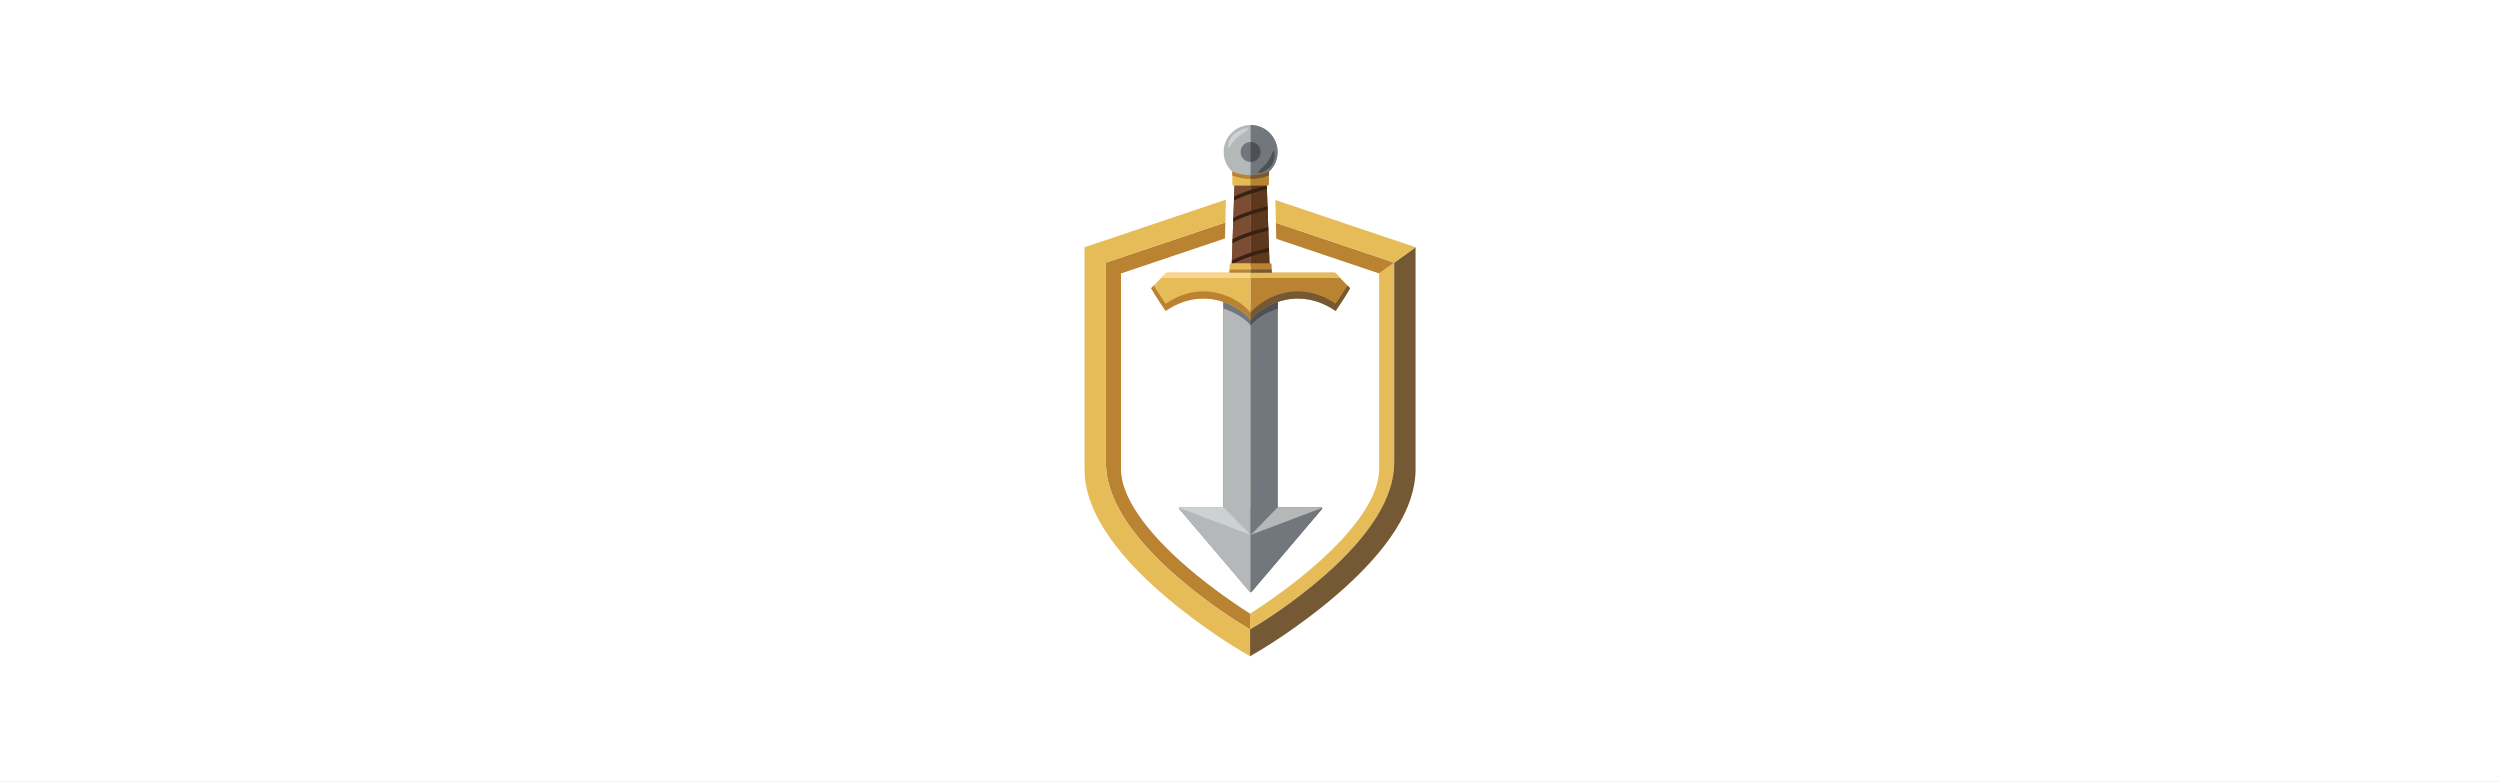
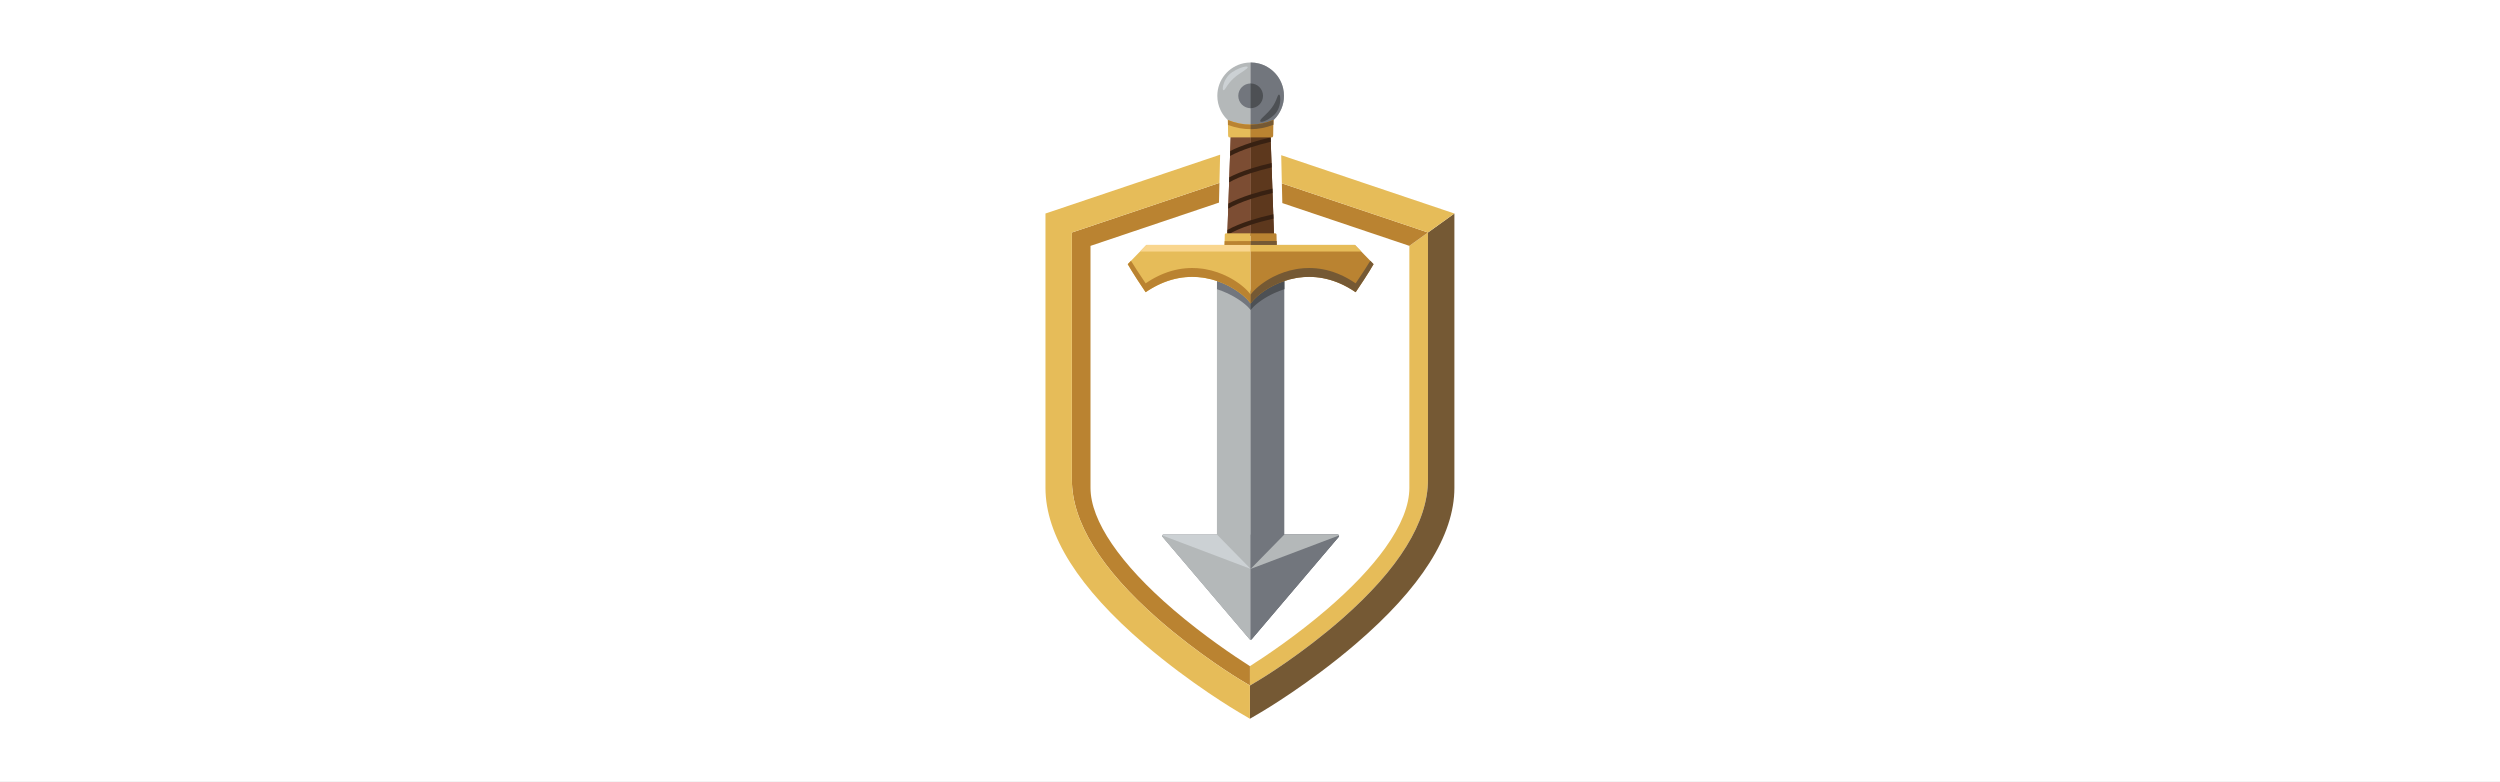
<svg xmlns="http://www.w3.org/2000/svg" width="1600" height="500" viewBox="0 0 1600 500">
  <rect width="1600" height="500" fill="#ffffff" />
-   <svg x="694.1" y="80.0" width="211.865" height="340" viewBox="0 0 559 897.08">
+   <svg x="669.1" y="40.0" width="261.716" height="420" viewBox="0 0 559 897.08">
    <defs>
      <style>
      .cls-1 {
        fill: #382112;
      }

      .cls-2 {
        fill: #b4b8b9;
      }

      .cls-3 {
        fill: #f9d68f;
      }

      .cls-4 {
        fill: #7c4d33;
      }

      .cls-5 {
        fill: #4d5054;
      }

      .cls-6 {
        fill: #72767d;
      }

      .cls-7 {
        fill: #ccd1d4;
      }

      .cls-8 {
        fill: #e6bc59;
      }

      .cls-9 {
        fill: #ba8331;
      }

      .cls-10 {
        fill: #5d381d;
      }

      .cls-11 {
        fill: #755934;
      }
    </style>
    </defs>
    <g id="Ebene_2-2" data-name="Ebene 2">
      <g>
        <g>
          <path class="cls-8" d="M522.87,232.39l-25.44,18.27v330.82c0,23.89-11.06,51.47-32.86,81.97-19.08,26.68-46.03,55.03-80.09,84.26-41.26,35.41-83.09,63.51-104.99,77.47v26.52h.01l13.57-8.16c2.3-1.38,56.84-34.36,112.16-82.89,78.08-68.5,117.66-132.58,117.66-190.5V232.39h-.01Z" />
          <path class="cls-11" d="M522.89,232.39v337.75c0,57.92-39.59,122.01-117.66,190.5-55.32,48.52-109.85,81.51-112.16,82.89l-13.57,8.16h-.01v45.38s15.6-9.16,15.6-9.16c2.63-1.54,65.27-38.51,128.79-92.9,89.66-76.77,135.12-148.62,135.12-213.54V206.43l-36.11,25.96ZM265.93,843.53l13.56,8.16h0s-13.56-8.16-13.56-8.16Z" />
          <path class="cls-9" d="M61.56,581.48V250.66l175.64-59.15.63-26.95L36.11,232.39v337.75c0,57.92,39.59,122.01,117.66,190.5,55.32,48.52,109.85,81.51,112.16,82.89l13.56,8.16v-26.52c-21.74-13.86-63.15-41.67-104.33-76.92-73.25-62.72-113.6-121.96-113.6-166.78ZM323.14,165.22l.63,26.95,115.94,39.04,1.44.48,56.29,18.96,25.44-18.27-199.74-67.17Z" />
          <path class="cls-8" d="M265.93,843.53c-2.3-1.38-56.84-34.36-112.16-82.89-78.08-68.5-117.66-132.58-117.66-190.5V232.39l201.72-67.83.91-38.53L0,206.43v375.05c0,64.93,45.46,136.77,135.12,213.54,63.52,54.39,126.16,91.36,128.79,92.9l15.59,9.16v-45.38s-13.57-8.16-13.57-8.16ZM322.24,126.69l.9,38.53,199.74,67.17,36.13-25.96-236.76-79.74Z" />
        </g>
        <g>
          <path class="cls-6" d="M400.92,648.3l-119.06,140.02c-.72.84-2.04.84-2.76,0l-119.06-140.02c-1.01-1.17-.17-2.98,1.37-2.98h73.04v-358.04c18.8,6.83,34.86,0,39.49,5.93l6.53,19.25,9.32-4.34c4.64-5.93,17.9-14.02,36.69-20.84v358.04h73.04c1.55,0,2.39,1.81,1.38,2.98Z" />
          <polygon class="cls-2" points="280.47 312.46 279.75 310.33 280.47 310.68 280.47 312.46" />
          <path class="cls-2" d="M280.56,788.94c-.53.02-1.08-.19-1.46-.63l-119.06-140.02c-1.01-1.17-.17-2.98,1.37-2.98h73.04v-337.79c4.76,1.55,9.25,3.31,13.44,5.24.93.43,1.86.86,2.77,1.3.8.4,1.61.8,2.4,1.22.08.04.18.08.26.13h.01c.86.45,1.73.9,2.57,1.37h.01c.84.46,1.67.92,2.47,1.4,1.21.7,2.39,1.42,3.53,2.13.76.47,1.49.96,2.21,1.43.72.47,1.43.96,2.12,1.43.34.25.67.49,1.02.72.66.47,1.31.96,1.94,1.43.63.47,1.24.95,1.83,1.42.44.35.86.7,1.29,1.05.41.34.83.69,1.23,1.04.53.46,1.05.91,1.54,1.37.5.45.97.89,1.42,1.34,1.57,1.54,2.9,2.99,3.95,4.34l.08,453.05Z" />
          <path class="cls-6" d="M400.92,648.3l-119.06,140.02c-.37.43-.88.64-1.38.63l.05-143.63h119.01c1.55,0,2.39,1.81,1.38,2.98Z" />
          <path class="cls-2" d="M159.72,646.52c-.21.57-.15,1.24.32,1.78l119.06,140.02c.37.41.85.63,1.37.63v-96.69l-120.75-45.73Z" />
          <path class="cls-7" d="M161.41,645.32c-1.01,0-1.7.78-1.79,1.64.02-.15.05-.3.1-.44l120.75,45.73-46.02-46.94h-73.04Z" />
          <path class="cls-6" d="M401.24,646.51c.21.57.14,1.26-.32,1.79l-119.07,140.01c-.37.41-.85.63-1.37.63v-96.69s120.77-45.74,120.77-45.74Z" />
          <path class="cls-2" d="M399.52,645.32c1.01,0,1.73.74,1.82,1.6-.02-.15-.05-.27-.1-.41l-120.77,45.74,46.01-46.94h73.04Z" />
        </g>
        <path class="cls-6" d="M326.49,289.64v20.25c-4.76,1.55-9.24,3.33-13.43,5.24-.93.43-1.86.86-2.77,1.3-.82.4-1.62.8-2.41,1.22h-.01c-.08.04-.17.08-.25.13-.88.45-1.74.91-2.58,1.37-.69.38-1.37.76-2.04,1.14-.3.18-.59.35-.89.52-1.05.62-2.08,1.24-3.08,1.87-.76.47-1.5.95-2.22,1.43-.72.47-1.43.96-2.12,1.43-.34.24-.67.49-1.01.72-.67.47-1.33.96-1.95,1.43-.63.47-1.24.95-1.83,1.42-.88.7-1.72,1.4-2.52,2.09-.53.46-1.04.91-1.54,1.37-.5.45-.97.9-1.42,1.34-1.57,1.54-2.9,2.99-3.95,4.34-1.05-1.35-2.38-2.8-3.95-4.34-.45-.45-.92-.89-1.42-1.34-.49-.46-1.01-.91-1.54-1.37-.4-.35-.82-.7-1.23-1.04-.43-.35-.85-.7-1.29-1.05-.59-.47-1.21-.95-1.83-1.42-.63-.47-1.28-.96-1.94-1.43-.34-.24-.67-.47-1.02-.72-.69-.47-1.4-.96-2.12-1.43-.72-.47-1.46-.96-2.21-1.43-1.14-.71-2.32-1.43-3.53-2.13-.8-.47-1.63-.93-2.47-1.4h-.01c-.84-.47-1.7-.92-2.57-1.37h-.01c-.08-.05-.18-.09-.26-.13-.79-.41-1.6-.82-2.4-1.22-.91-.44-1.83-.88-2.77-1.3-4.19-1.93-8.69-3.69-13.44-5.24v-20.25c18.8,6.83,34.86,0,39.49,5.93l6.53,19.25,9.32-4.34c4.64-5.93,17.9-14.02,36.69-20.84Z" />
        <path class="cls-5" d="M326.49,289.64v20.25c-4.76,1.55-9.24,3.33-13.43,5.24-.93.43-1.86.86-2.77,1.3-.82.4-1.62.8-2.41,1.22h-.01c-.08.04-.17.08-.25.13-.88.45-1.74.91-2.58,1.37-.69.38-1.37.76-2.04,1.14-.3.18-.59.35-.89.52-1.05.62-2.08,1.24-3.08,1.87-.76.47-1.5.95-2.22,1.43-.72.47-1.43.96-2.12,1.43-.34.24-.67.49-1.01.72-.67.47-1.33.96-1.95,1.43-.63.47-1.24.95-1.83,1.42-.88.7-1.72,1.4-2.52,2.09-.53.46-1.04.91-1.54,1.37-.5.45-.97.9-1.42,1.34-1.57,1.54-2.9,2.99-3.95,4.34v-23.44l9.32-4.34c4.64-5.93,17.9-14.02,36.69-20.84Z" />
        <g>
          <path class="cls-8" d="M285.6,323.41c-.47.47-.92.95-1.35,1.41-1.49,1.61-2.76,3.15-3.76,4.57v-79.98h-142.52l-25.51,26.25s6.78,12.29,24.48,38.34c1.4-.96,2.79-1.88,4.18-2.76,1.39-.87,2.77-1.72,4.16-2.54,1.39-.81,2.77-1.59,4.15-2.32,1.38-.74,2.76-1.44,4.12-2.11,1.37-.67,2.73-1.31,4.1-1.91,1.37-.6,2.72-1.18,4.08-1.71,13.53-5.39,26.61-7.6,38.84-7.6,4.97,0,9.82.36,14.48,1.02,1.17.18,2.33.36,3.48.56,11.48,2.02,21.88,5.81,30.84,10.35.89.45,1.77.91,2.64,1.38.77.42,1.54.85,2.29,1.29.08.04.17.09.25.14h.01c.82.48,1.65.95,2.45,1.45h.01c.8.49,1.59.98,2.36,1.47,1.15.74,2.28,1.5,3.37,2.25.72.5,1.42,1.01,2.11,1.51.69.5,1.37,1.01,2.02,1.51.33.26.64.51.97.76.63.5,1.25,1.01,1.85,1.51.6.5,1.19,1,1.75,1.5.42.37.82.74,1.23,1.11.4.36.79.72,1.17,1.1.51.49,1.01.96,1.47,1.45.47.48.93.94,1.36,1.41,1.5,1.63,2.77,3.16,3.77,4.59,1.01-1.42,2.27-2.96,3.77-4.59.43-.46.88-.94,1.36-1.41.27-.28.56-.56.84-.83-.28.28-.57.56-.85.84Z" />
          <path class="cls-9" d="M448.5,275.66s-6.78,12.29-24.48,38.34c-7.17-4.91-14.29-8.84-21.29-11.89-1.17-.52-2.33-1.01-3.5-1.47-13.54-5.38-26.6-7.6-38.84-7.6-4.98,0-9.82.36-14.5,1.02-1.16.18-2.33.37-3.47.57-11.48,2.02-21.89,5.81-30.85,10.35-.89.45-1.77.91-2.64,1.37-.78.43-1.55.85-2.31,1.29h-.01c-.07.04-.15.08-.24.13-.83.47-1.66.97-2.46,1.46-.65.4-1.31.79-1.94,1.2-.28.19-.57.38-.85.56-1.01.65-1.99,1.31-2.93,1.98-.72.5-1.43.99-2.12,1.5-.7.51-1.37,1.02-2.02,1.51-.33.25-.65.52-.97.77-.64.5-1.25,1.01-1.86,1.5-.6.51-1.18,1.01-1.75,1.5-.84.75-1.63,1.48-2.4,2.21-.51.49-.99.97-1.48,1.46-.47.47-.92.95-1.35,1.41-1.49,1.61-2.76,3.15-3.76,4.57v-79.98s142.49,0,142.49,0l25.52,26.25Z" />
          <path class="cls-9" d="M280.47,317.29s0-.01.01-.01v12.12s-.01.01-.01.02c-1.01-1.43-2.27-2.97-3.77-4.59-.43-.47-.88-.93-1.35-1.41-.47-.49-.97-.97-1.48-1.46-.38-.37-.77-.73-1.17-1.1-.4-.37-.82-.73-1.23-1.11-.57-.5-1.15-.99-1.75-1.5-.59-.5-1.22-1.01-1.85-1.5-.33-.25-.65-.51-.98-.77-.65-.5-1.33-1.01-2.01-1.51-.7-.5-1.4-1.01-2.12-1.5-1.09-.76-2.21-1.51-3.37-2.26-.76-.5-1.55-.98-2.35-1.47h-.01c-.8-.5-1.62-.98-2.45-1.46h-.01c-.08-.05-.17-.09-.25-.13-.76-.44-1.53-.86-2.3-1.29-.86-.46-1.75-.92-2.64-1.37-8.96-4.54-19.37-8.33-30.85-10.35-1.15-.2-2.31-.39-3.48-.57-4.66-.66-9.51-1.02-14.48-1.02-12.24,0-25.3,2.21-38.84,7.6-1.36.53-2.71,1.11-4.08,1.72-1.36.59-2.73,1.23-4.09,1.91-1.37.67-2.75,1.38-4.13,2.12-1.37.73-2.76,1.51-4.14,2.32-1.4.82-2.77,1.67-4.17,2.54-1.38.89-2.78,1.8-4.18,2.76-17.7-26.04-24.48-38.34-24.48-38.34l4.46-4.59c3.81,6.24,10.25,16.42,20.02,30.8,1.4-.96,2.79-1.87,4.18-2.76,1.4-.88,2.77-1.73,4.17-2.54,1.38-.8,2.77-1.59,4.14-2.32,1.38-.73,2.76-1.43,4.13-2.12,1.36-.67,2.73-1.3,4.09-1.91,1.37-.6,2.72-1.17,4.08-1.72,13.54-5.38,26.6-7.6,38.84-7.6,4.97,0,9.82.36,14.48,1.02,1.17.18,2.33.37,3.48.57,11.48,2.02,21.89,5.81,30.85,10.35.89.45,1.77.91,2.64,1.37.77.43,1.54.85,2.3,1.29.08.04.17.08.25.13h.01c.83.47,1.64.96,2.45,1.46h.01c.8.49,1.6.97,2.35,1.48,1.16.73,2.28,1.49,3.37,2.25.72.5,1.42,1.01,2.12,1.5.69.51,1.36,1.02,2.01,1.51.33.26.65.52.98.77.63.5,1.25,1.01,1.85,1.51.6.5,1.18.99,1.75,1.49.41.38.83.75,1.23,1.11.4.37.79.73,1.17,1.1.51.49,1.01.97,1.48,1.46.47.47.92.93,1.35,1.41,1.5,1.63,2.77,3.16,3.77,4.59Z" />
          <path class="cls-11" d="M448.5,275.66s-6.78,12.29-24.48,38.34c-7.17-4.91-14.29-8.84-21.29-11.89-1.17-.52-2.33-1.01-3.5-1.47-13.54-5.38-26.6-7.6-38.84-7.6-4.98,0-9.82.36-14.5,1.02-1.16.18-2.33.37-3.47.57-11.48,2.02-21.89,5.81-30.85,10.35-.89.45-1.77.91-2.64,1.37-.78.43-1.55.85-2.31,1.29h-.01c-.07.04-.15.08-.24.13-.83.47-1.66.97-2.46,1.46-.65.4-1.31.79-1.94,1.2-.28.19-.57.38-.85.56-1.01.65-1.99,1.31-2.93,1.98-.72.5-1.43.99-2.12,1.5-.7.51-1.37,1.02-2.02,1.51-.33.25-.65.52-.97.77-.64.5-1.25,1.01-1.86,1.5-.6.51-1.18,1.01-1.75,1.5-.84.75-1.63,1.48-2.4,2.21-.51.49-.99.97-1.48,1.46-.47.47-.92.95-1.35,1.41-.38.4-.73.8-1.08,1.2-1.03,1.17-1.93,2.31-2.69,3.37v-12.13c.51-.72,1.09-1.48,1.74-2.26.3-.37.62-.73.95-1.1.07-.09.15-.19.25-.28.26-.31.54-.62.83-.92.43-.46.88-.93,1.35-1.41.49-.49.97-.97,1.48-1.46.77-.73,1.56-1.47,2.4-2.21.57-.5,1.15-.99,1.75-1.5.6-.5,1.22-1.01,1.86-1.5.32-.25.64-.52.97-.77.65-.5,1.33-1.01,2.02-1.51.69-.51,1.4-1.01,2.12-1.5.95-.66,1.93-1.33,2.93-1.98.28-.18.57-.37.85-.56.63-.4,1.29-.79,1.94-1.2.8-.49,1.63-.98,2.46-1.46.08-.05.17-.09.24-.13h.01c.76-.44,1.53-.86,2.31-1.29.86-.46,1.75-.92,2.64-1.37,8.96-4.54,19.37-8.33,30.85-10.35,1.14-.2,2.31-.39,3.47-.57,4.67-.66,9.51-1.02,14.5-1.02,12.24,0,25.3,2.21,38.84,7.6,1.17.46,2.33.95,3.5,1.47,6.99,3.05,14.12,6.98,21.29,11.89,9.76-14.37,16.21-24.55,20.02-30.79l4.46,4.58Z" />
          <polygon class="cls-3" points="280.47 249.41 280.47 258.4 129.22 258.4 137.97 249.41 280.47 249.41" />
          <polygon class="cls-8" points="431.72 258.4 280.47 258.4 280.47 249.41 422.98 249.41 431.72 258.4" />
        </g>
        <g>
          <polygon class="cls-10" points="280.48 236.99 312.43 236.99 307.38 91.18 307.28 91.18 280.48 91.18 280.48 236.99" />
          <polygon class="cls-4" points="253.67 91.18 253.57 91.18 248.53 236.99 280.48 236.99 280.48 91.18 253.67 91.18" />
          <polygon class="cls-10" points="312.42 236.99 280.47 236.99 280.47 91.17 307.38 91.17 307.5 94.51 307.77 102.35 307.97 108.38 308.98 137.37 309.19 143.39 310.19 172.39 310.4 178.4 311.4 207.42 311.61 213.43 312.42 236.99" />
          <polygon class="cls-4" points="280.47 91.17 280.47 236.99 248.52 236.99 248.65 233.14 248.81 228.86 249.81 199.78 250.05 192.87 251.06 163.8 251.29 156.91 252.31 127.81 252.55 120.97 253.46 94.51 253.58 91.17 280.47 91.17" />
          <path class="cls-1" d="M248.65,233.14l1.17,1.96c7.62-4.53,18.19-9.04,30.65-13.15,9.43-3.12,19.95-6.01,31.13-8.53l-.2-6.01c-11.13,2.47-21.55,5.28-30.93,8.29-12.63,4.06-23.41,8.52-31.66,13.15l-.15,4.28Z" />
          <path class="cls-1" d="M309.19,143.39c-10.28,2.39-19.97,5.09-28.72,7.98-11.81,3.89-21.9,8.14-29.42,12.44l.24-6.89c7.89-4.14,17.78-8.13,29.18-11.8,8.7-2.8,18.28-5.41,28.51-7.75l.21,6.02Z" />
          <path class="cls-1" d="M310.4,178.4c-10.72,2.46-20.84,5.25-29.93,8.26-12.46,4.11-23.03,8.61-30.65,13.15v-.02s.22-6.91.22-6.91c8.08-4.38,18.42-8.6,30.42-12.47,9.04-2.9,19.03-5.6,29.71-8.01l.21,6.01Z" />
          <path class="cls-1" d="M307.97,108.38c-9.82,2.32-19.1,4.92-27.5,7.7-11.16,3.68-20.79,7.67-28.16,11.73l.24-6.84c7.68-3.9,17.12-7.68,27.93-11.16,8.35-2.69,17.52-5.18,27.3-7.45l.2,6.02Z" />
        </g>
        <g>
          <path class="cls-8" d="M246.97,233.53h33.5v15.88h-35.7l.27-10.64.08-3.43c.02-.95.75-1.72,1.67-1.8.06-.01.12-.01.18-.01Z" />
          <path class="cls-9" d="M315.91,238.77l-.08-3.49c-.02-.97-.82-1.75-1.79-1.75h-33.57v15.88h35.71l-.27-10.64Z" />
          <polygon class="cls-9" points="280.47 244.09 280.47 249.41 244.77 249.41 244.9 244.19 280.47 244.09" />
          <polygon class="cls-11" points="316.18 249.41 280.47 249.41 280.47 244.09 316.04 243.97 316.18 249.41" />
        </g>
        <g>
          <path class="cls-2" d="M326.03,45.56c0,25.16-20.39,45.56-45.56,45.56-18.13,0-33.78-10.59-41.12-25.93-2.84-5.94-4.44-12.6-4.44-19.63,0-21.93,15.5-40.24,36.14-44.59,3.04-.64,6.19-.97,9.42-.97,3.95,0,7.8.51,11.45,1.46,16.42,4.25,29.24,17.43,32.98,34.04.73,3.23,1.12,6.6,1.12,10.06Z" />
          <path class="cls-6" d="M326.03,45.56c0,25.16-20.39,45.56-45.56,45.56V0c3.95,0,7.8.51,11.45,1.46,16.42,4.25,29.24,17.43,32.98,34.04.73,3.23,1.12,6.6,1.12,10.06Z" />
          <circle class="cls-6" cx="280.48" cy="45.56" r="16.92" />
          <path class="cls-5" d="M297.39,45.56c0,9.35-7.57,16.92-16.92,16.92V28.64c9.35,0,16.92,7.57,16.92,16.92Z" />
          <path class="cls-7" d="M246.31,35.04c-6.75,10.88-5.4-12.37,8.79-21.76,14.19-9.4,29.31-10.42,16.59-2.26-12.71,8.16-18.63,13.14-25.38,24.02Z" />
          <path class="cls-5" d="M316.98,47.04c4.38-12.05,7.83,12.93-4.01,24.25-11.84,11.32-26.41,13.37-15.75,3.5s15.39-15.7,19.76-27.74Z" />
        </g>
        <g>
          <path class="cls-9" d="M311.58,78.63l-.31,21.02c-.01,1.5-.73,2.71-1.6,2.71h-29.2v-17.49c.57-.01,1.12-.01,1.69-.02,9.86-.19,19.65-2.26,29.37-6.19.01-.01.04-.01.05-.02Z" />
          <path class="cls-8" d="M280.47,102.35v-17.49c.07,0,.14,0,.21,0-10.37,0-20.81-2.07-31.32-6.23l.31,21.11c.02,1.45.71,2.62,1.55,2.62h58.44s0,0,0,0h-29.2Z" />
          <path class="cls-9" d="M311.44,85.12l.09-6.5c-20.92,8.27-41.64,8.36-62.16,0l.1,6.79c21.46,7.82,42.1,7.63,61.97-.29Z" />
          <path class="cls-11" d="M311.53,78.63v.02l-.09,6.47c-10.13,4.03-20.45,6.06-30.97,6.05v-6.31c.57-.01,1.12-.01,1.69-.02,9.74-.25,19.52-2.33,29.37-6.21Z" />
        </g>
      </g>
    </g>
  </svg>
</svg>
